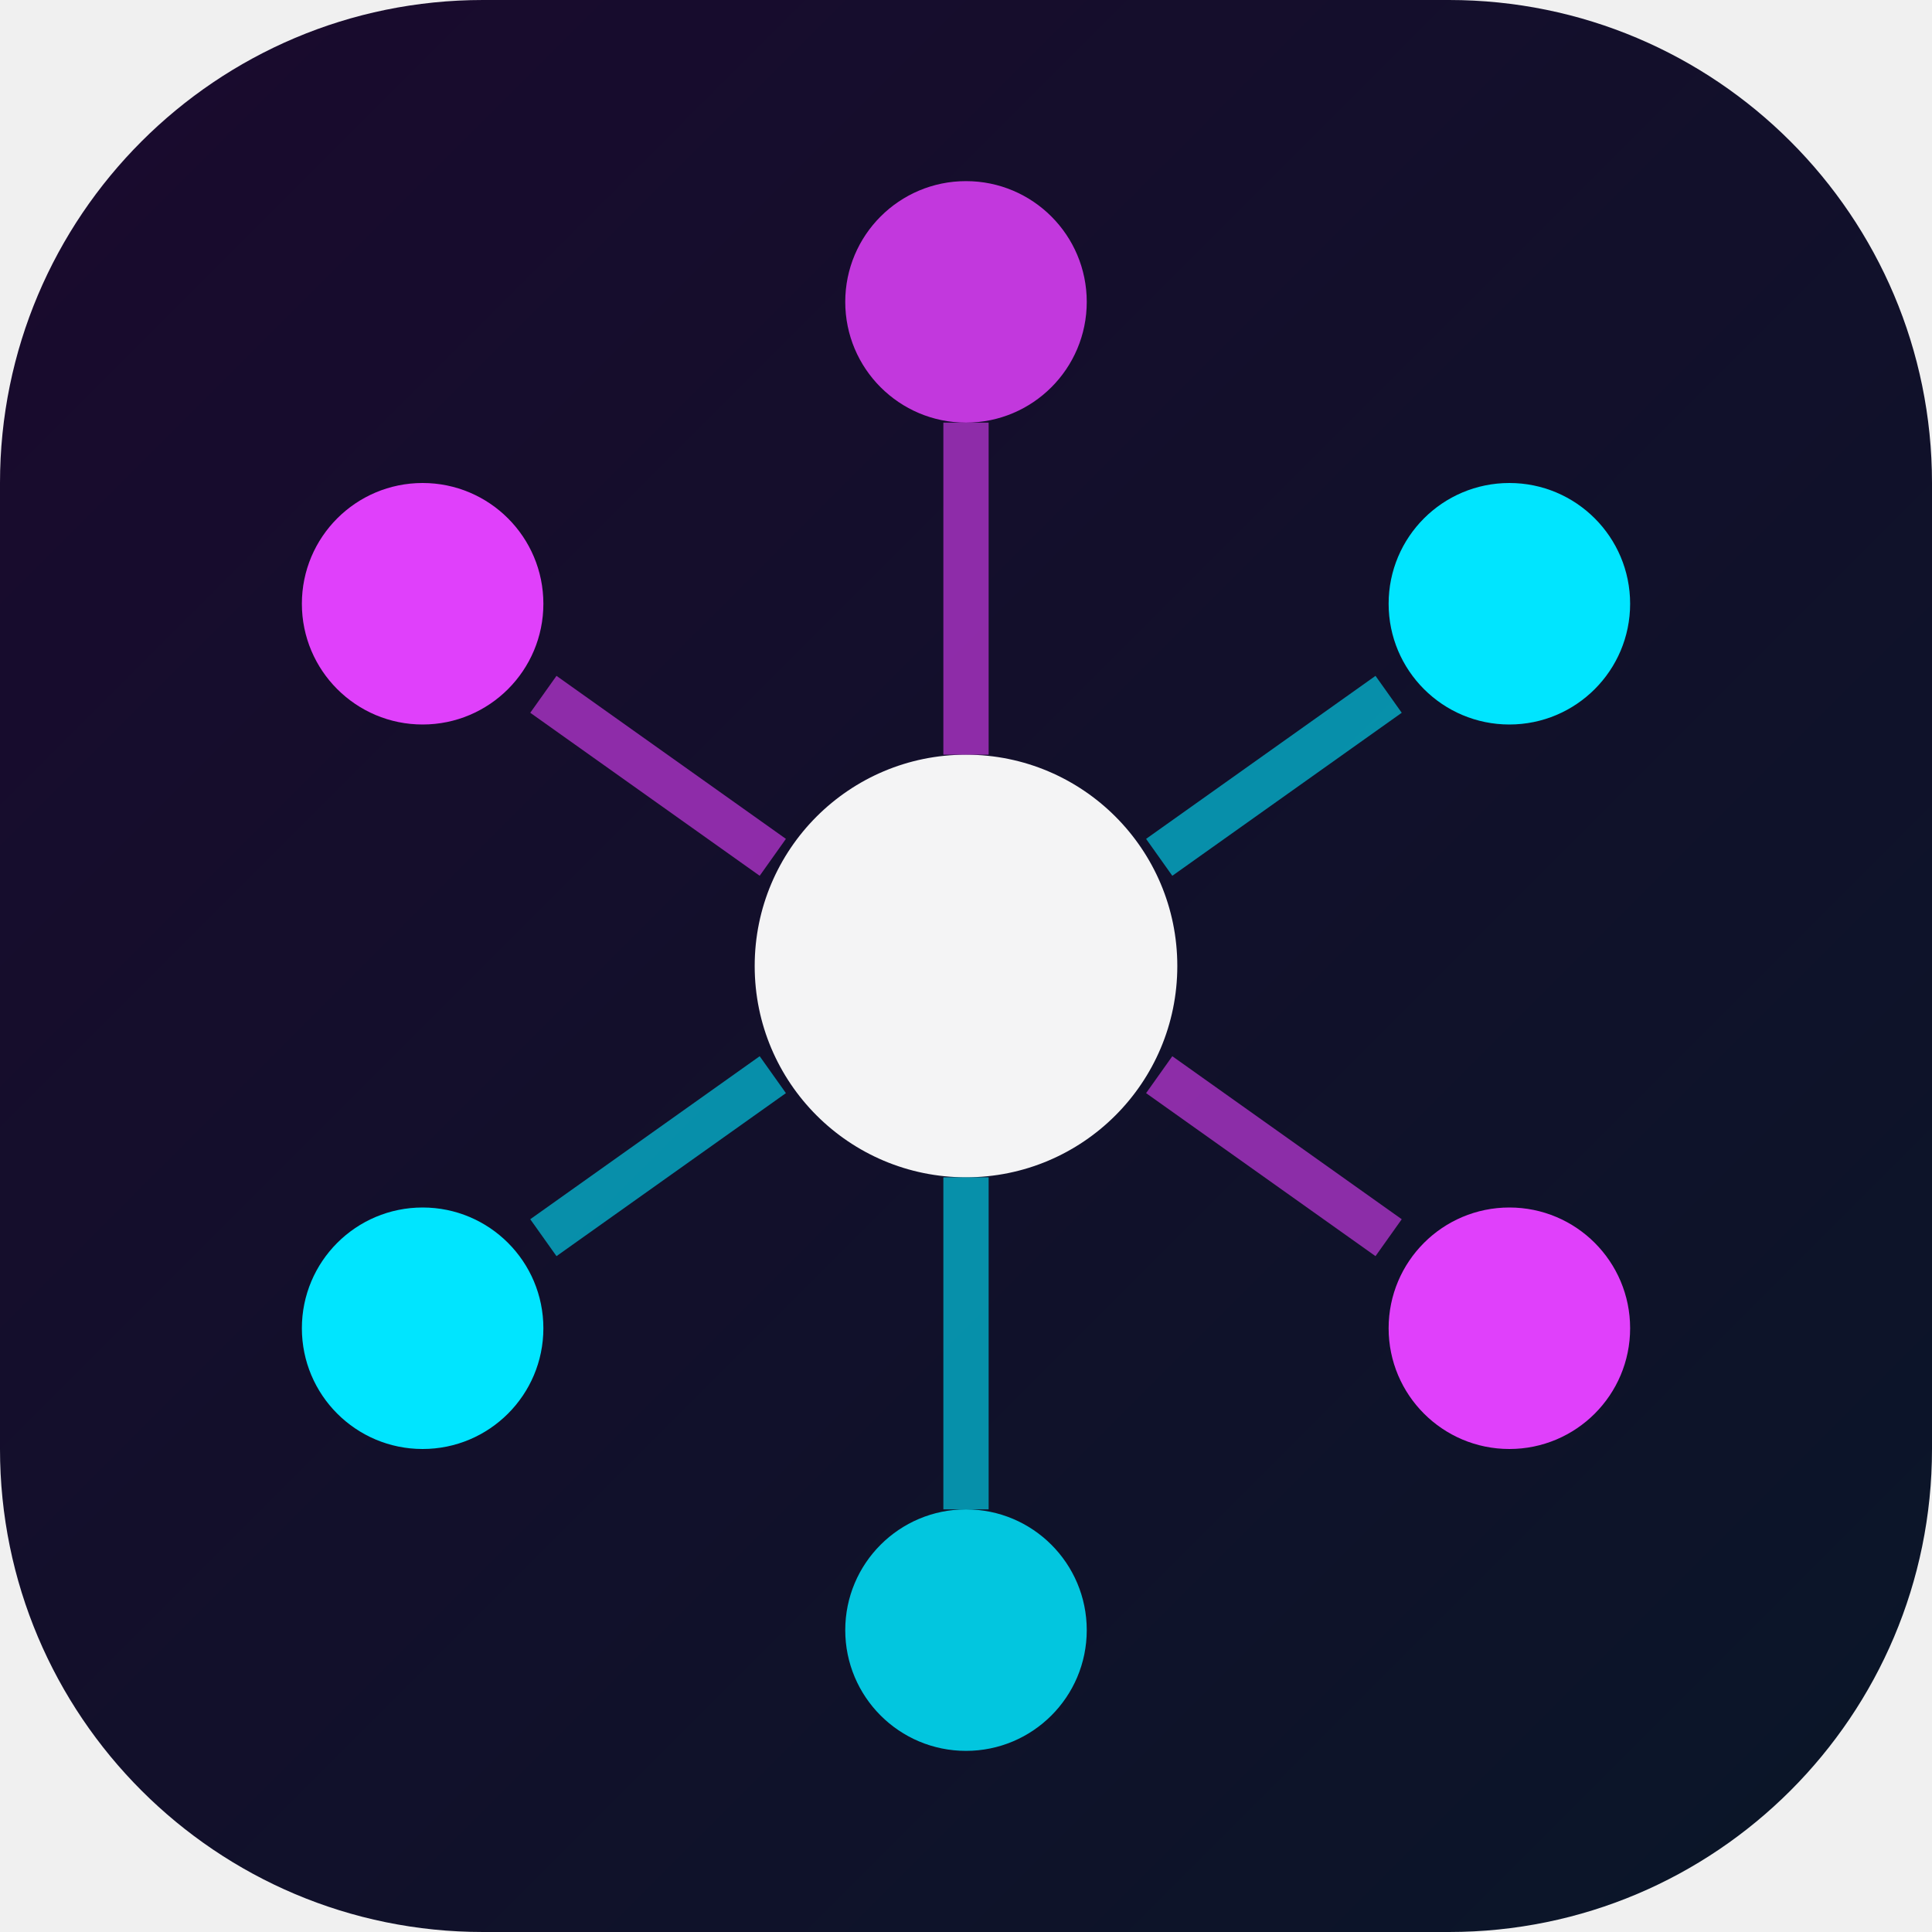
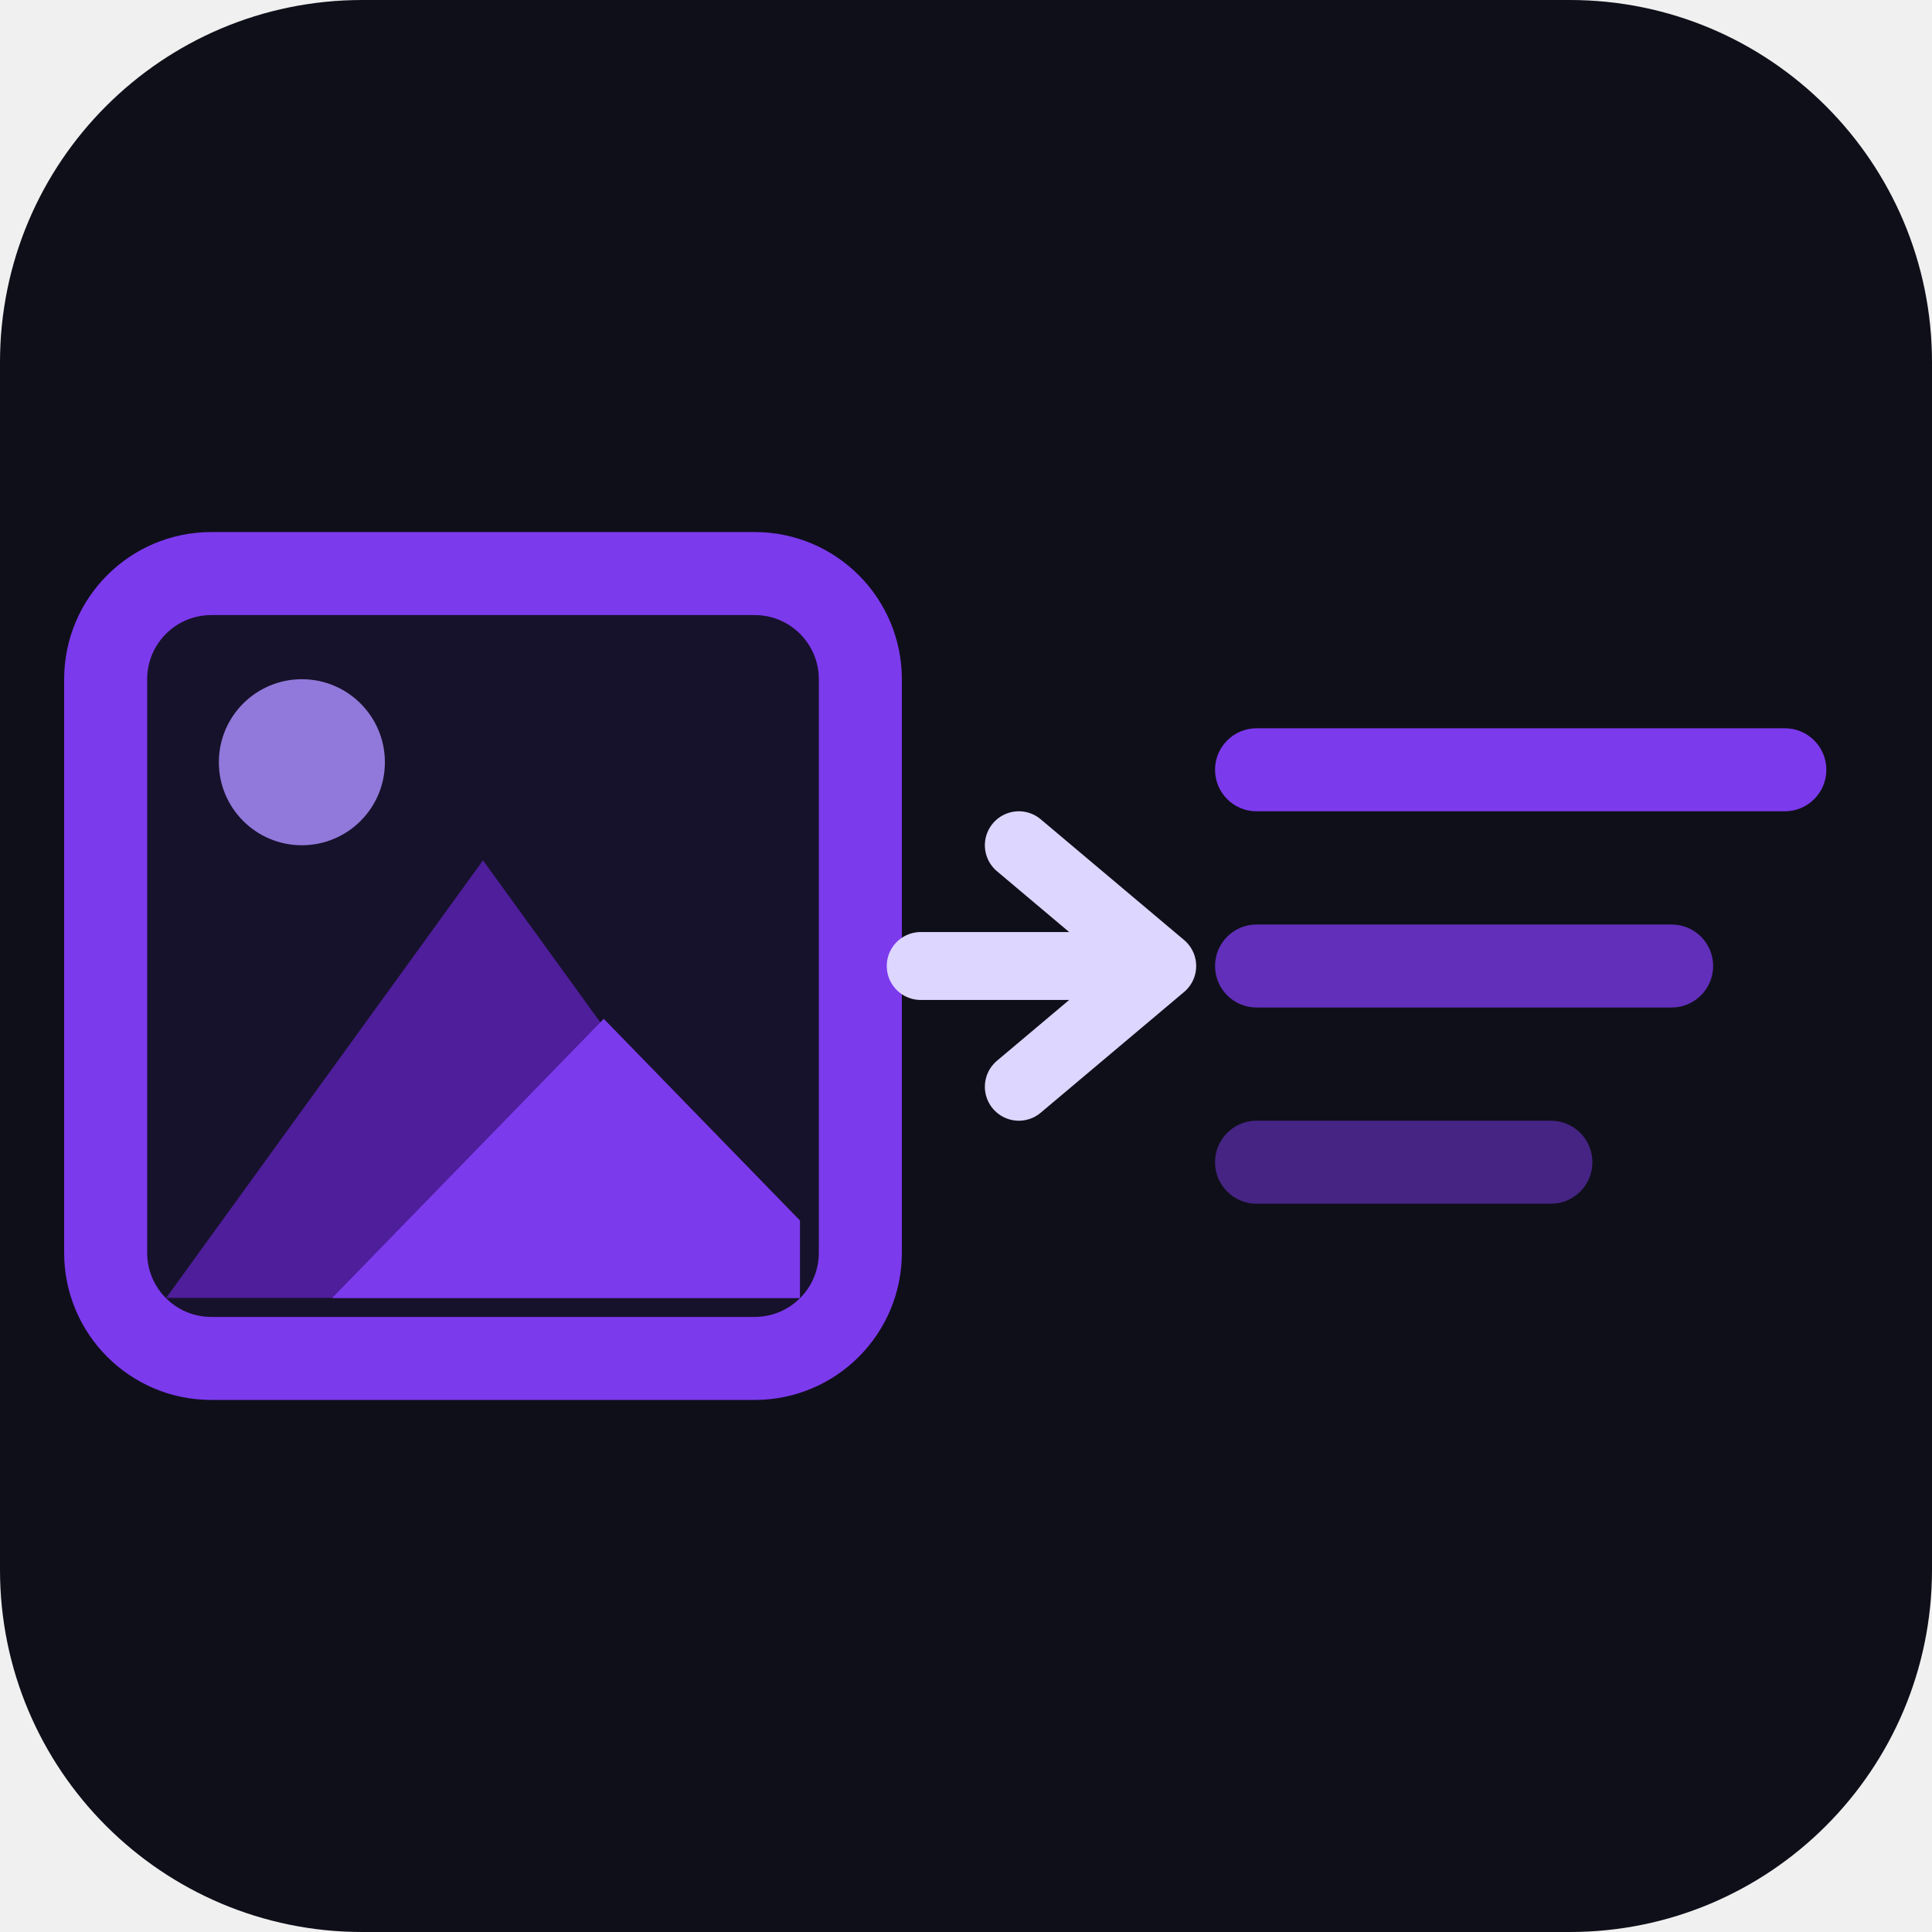
- <svg xmlns="http://www.w3.org/2000/svg" viewBox="0 0 64 64" width="64" height="64">
+ <svg xmlns="http://www.w3.org/2000/svg" viewBox="0 0 512 512">
  <defs>
-     <linearGradient id="bg" x1="0" y1="0" x2="64" y2="64" gradientUnits="userSpaceOnUse">
-       <stop offset="0%" stop-color="#1a0a2e" />
-       <stop offset="100%" stop-color="#0a1628" />
-     </linearGradient>
+     <clipPath id="fc">
+       <rect x="44" y="168" width="168" height="176" />
+     </clipPath>
  </defs>
-   <rect width="64" height="64" rx="16" fill="url(#bg)" />
-   <circle cx="32" cy="32" r="7" fill="#fff" fill-opacity=".95" />
-   <circle cx="14" cy="20" r="4" fill="#e040fb" />
-   <circle cx="50" cy="20" r="4" fill="#00e5ff" />
-   <circle cx="14" cy="44" r="4" fill="#00e5ff" />
-   <circle cx="50" cy="44" r="4" fill="#e040fb" />
-   <circle cx="32" cy="10" r="4" fill="#e040fb" fill-opacity=".85" />
-   <circle cx="32" cy="54" r="4" fill="#00e5ff" fill-opacity=".85" />
-   <line x1="32" y1="25" x2="32" y2="14" stroke="#e040fb" stroke-width="1.5" stroke-opacity=".6" />
-   <line x1="32" y1="39" x2="32" y2="50" stroke="#00e5ff" stroke-width="1.5" stroke-opacity=".6" />
-   <line x1="25.6" y1="28.4" x2="18" y2="23" stroke="#e040fb" stroke-width="1.5" stroke-opacity=".6" />
-   <line x1="38.4" y1="28.4" x2="46" y2="23" stroke="#00e5ff" stroke-width="1.5" stroke-opacity=".6" />
-   <line x1="25.6" y1="35.6" x2="18" y2="41" stroke="#00e5ff" stroke-width="1.5" stroke-opacity=".6" />
-   <line x1="38.4" y1="35.6" x2="46" y2="41" stroke="#e040fb" stroke-width="1.5" stroke-opacity=".6" />
+   <rect width="512" height="512" rx="96" fill="#0F0F1A" />
+   <rect x="28" y="152" width="200" height="208" rx="28" stroke="#7C3AED" stroke-width="22" fill="rgba(124,58,237,0.08)" />
+   <g clip-path="url(#fc)">
+     <path d="M44 344 L128 228 L212 344Z" fill="#5B21B6" opacity="0.8" />
+     <path d="M88 344 L160 270 L232 344Z" fill="#7C3AED" />
+     <circle cx="80" cy="202" r="22" fill="#A78BFA" opacity="0.85" />
+   </g>
+   <path d="M244 256 L292 256" stroke="#DDD6FE" stroke-width="18" stroke-linecap="round" />
+   <path d="M270 224 L308 256 L270 288" stroke="#DDD6FE" stroke-width="18" stroke-linecap="round" stroke-linejoin="round" fill="none" />
+   <rect x="322" y="193" width="162" height="22" rx="11" fill="#7C3AED" />
+   <rect x="322" y="245" width="132" height="22" rx="11" fill="#7C3AED" opacity="0.75" />
+   <rect x="322" y="297" width="100" height="22" rx="11" fill="#7C3AED" opacity="0.5" />
</svg>
